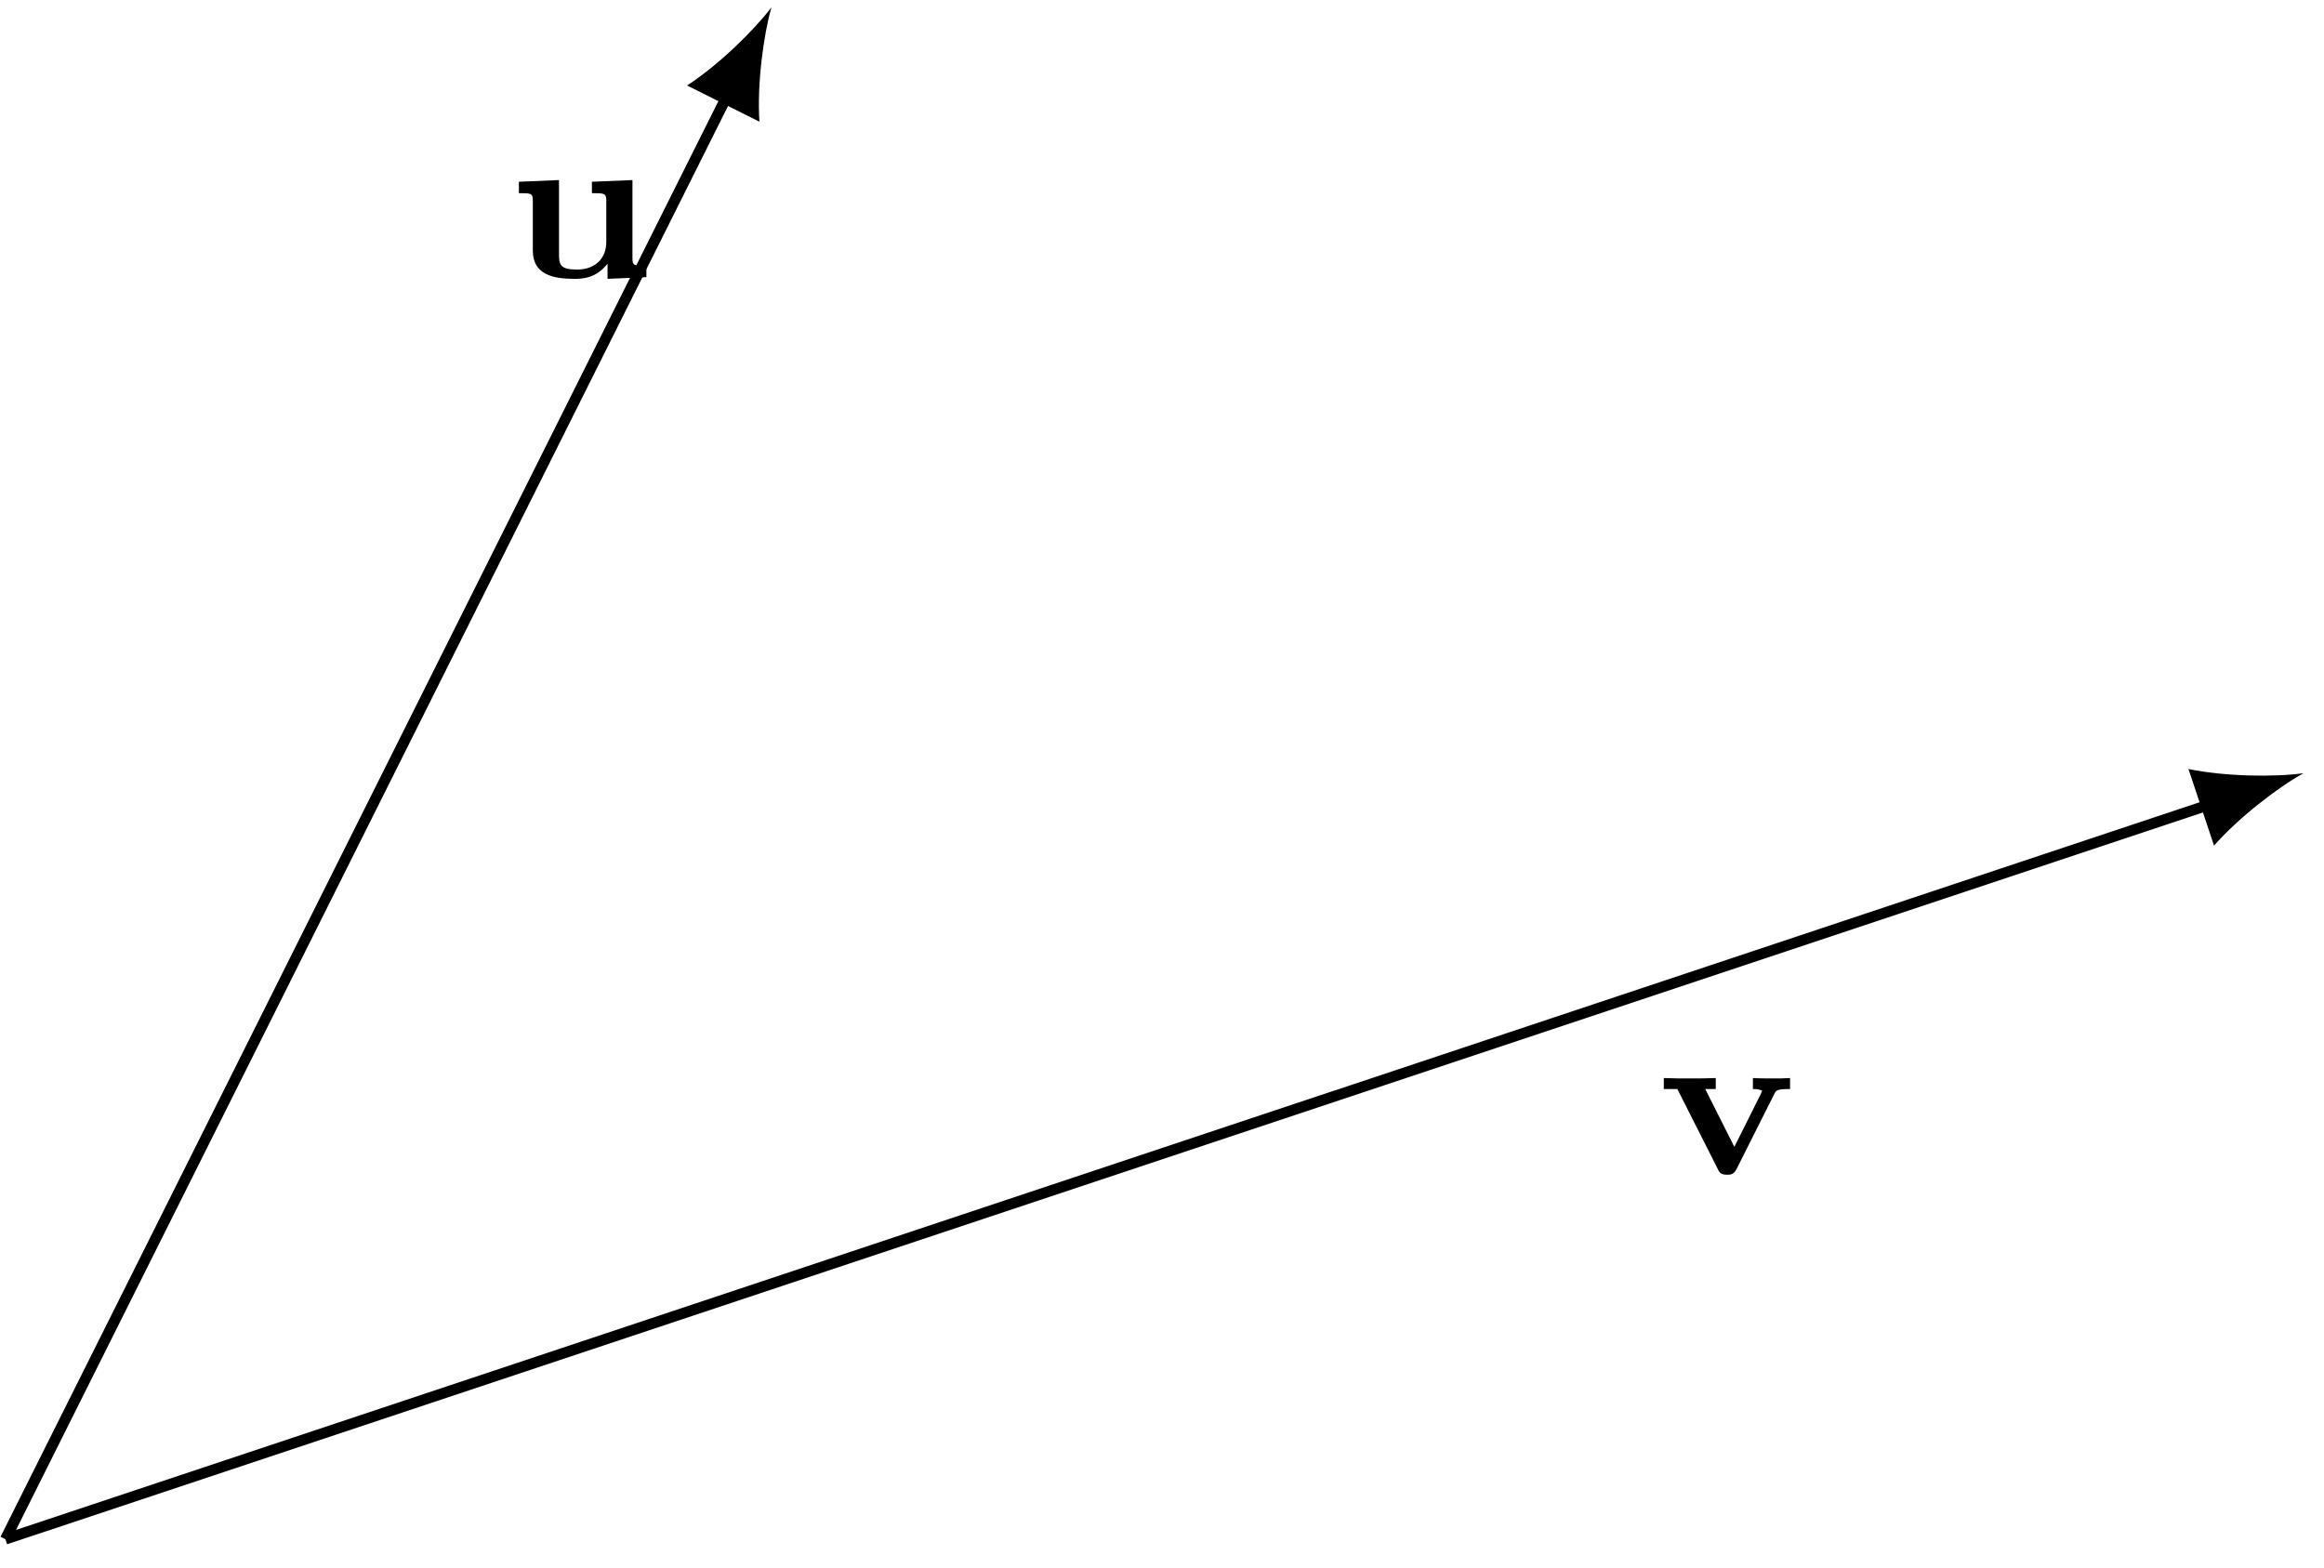
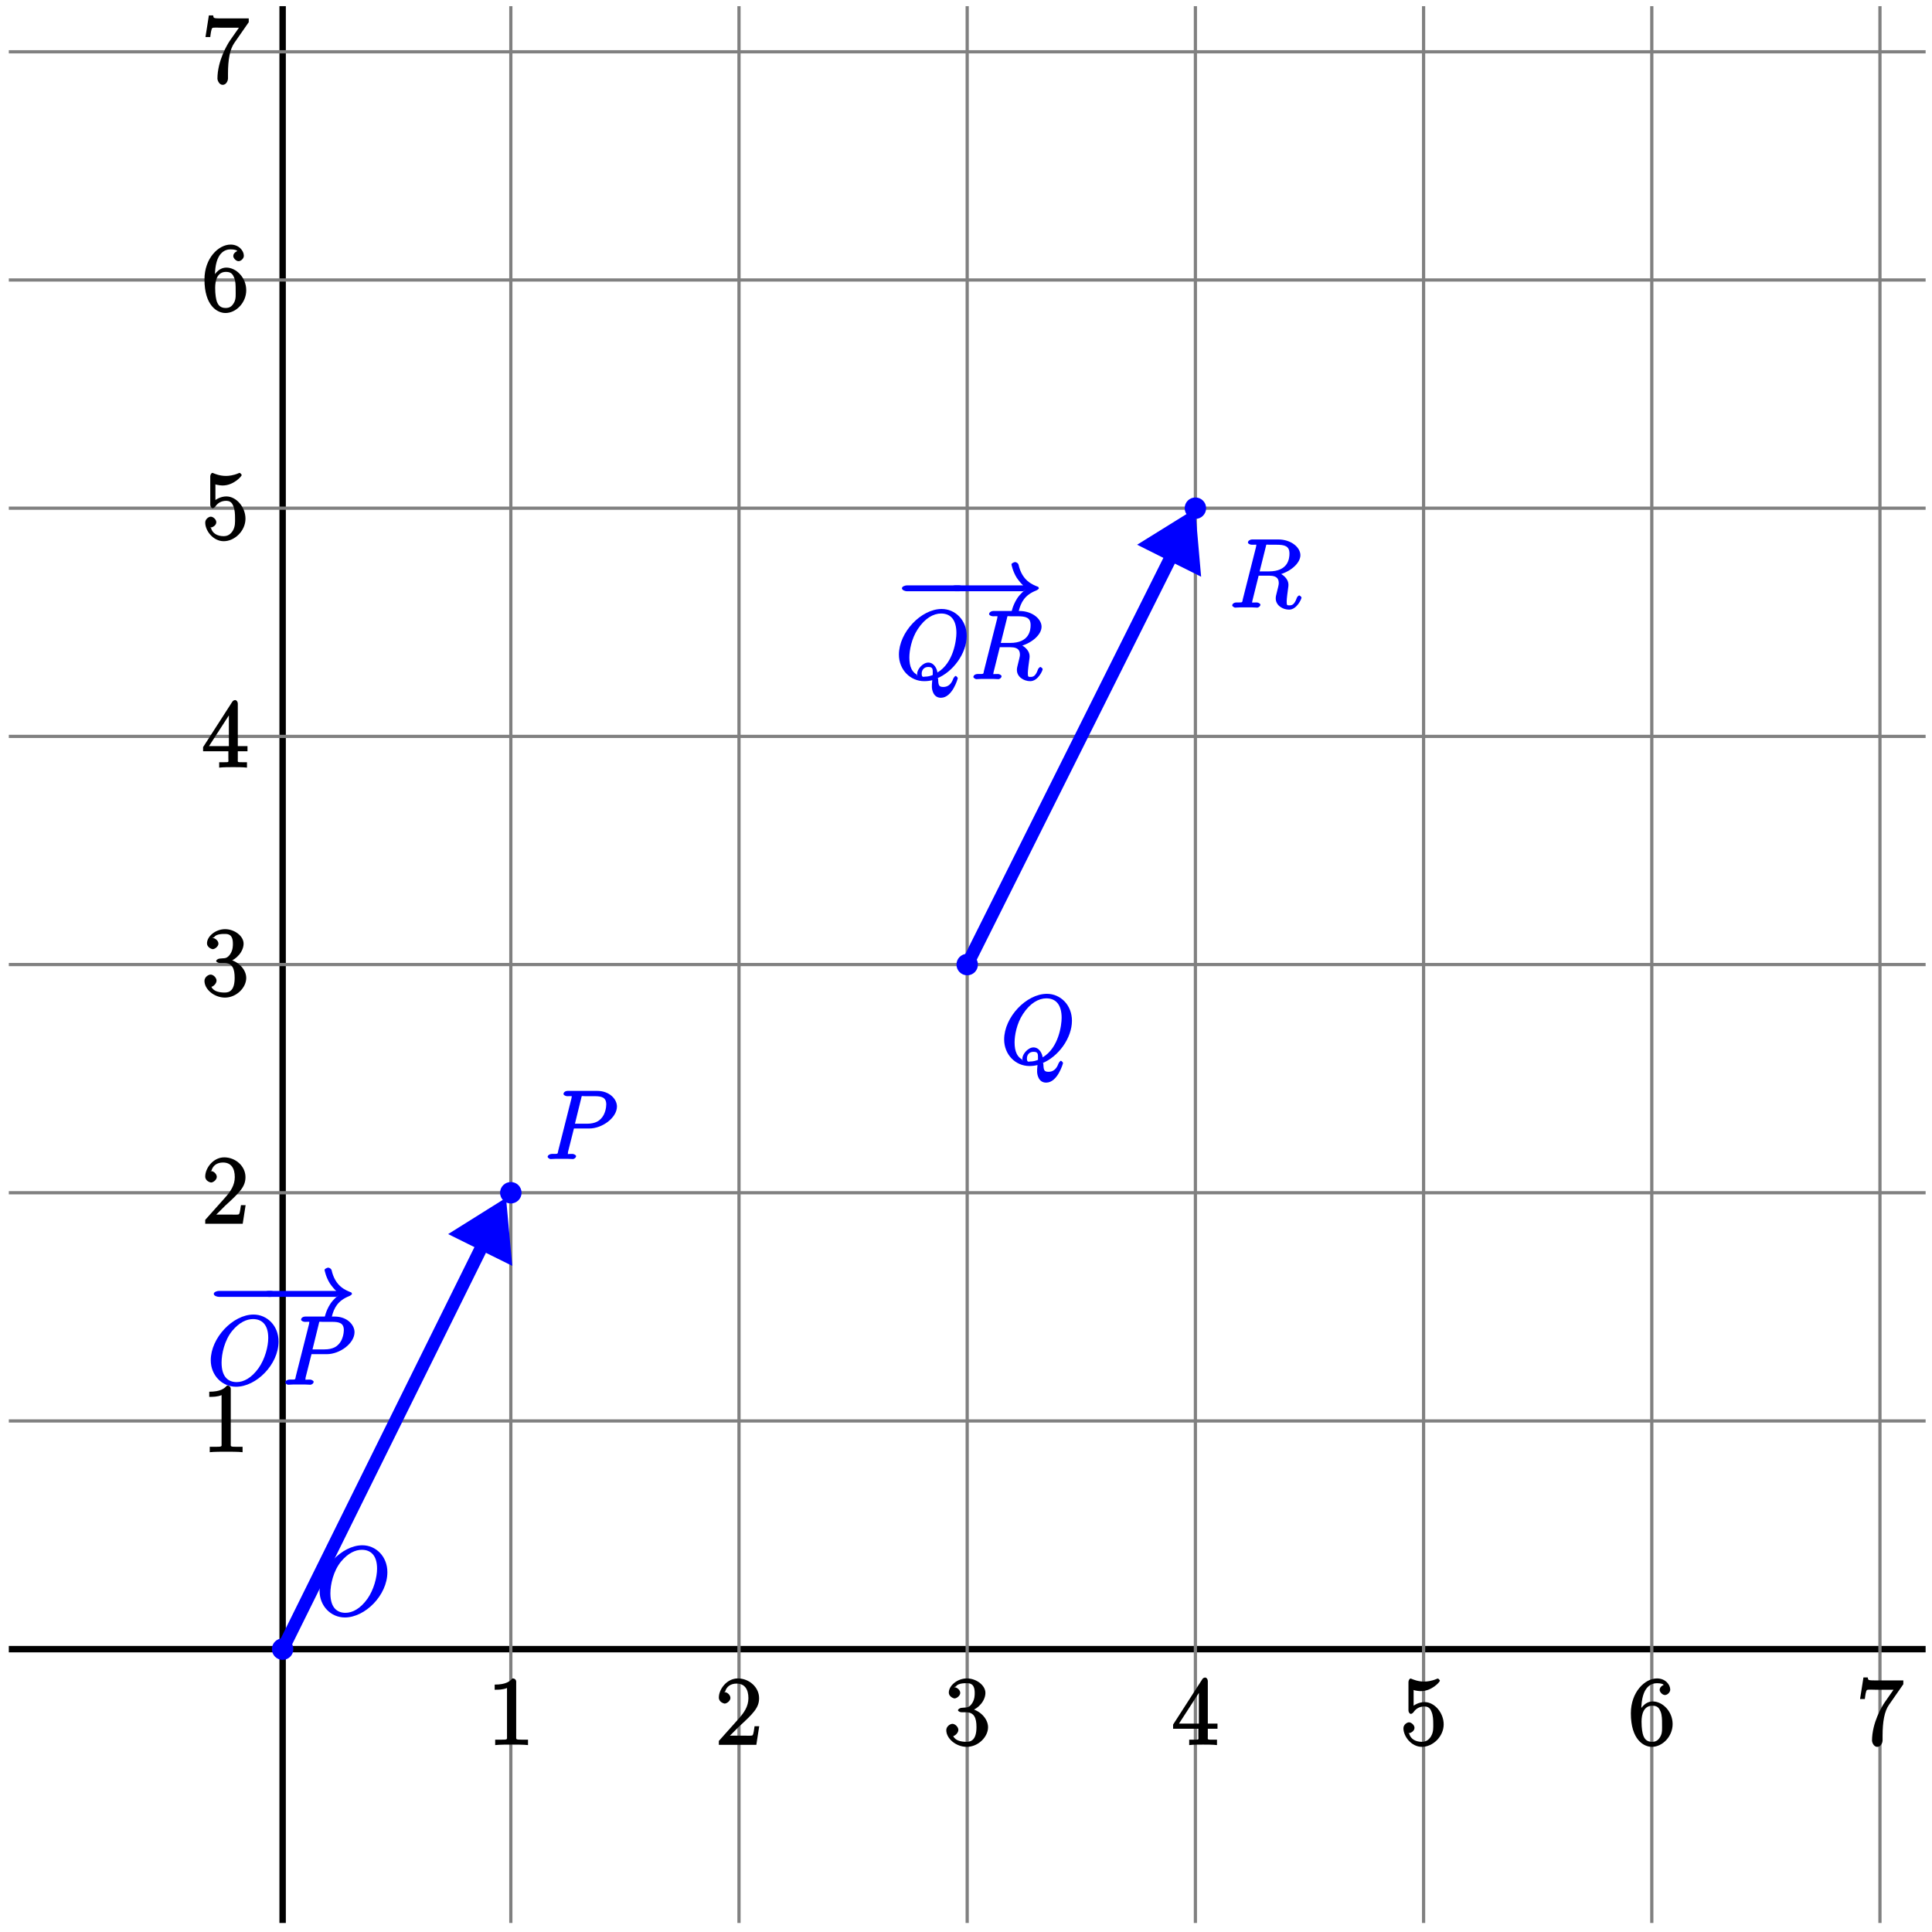
- <svg xmlns="http://www.w3.org/2000/svg" xmlns:xlink="http://www.w3.org/1999/xlink" width="86pt" height="58pt" viewBox="0 0 86 58" version="1.1">
+ <svg xmlns="http://www.w3.org/2000/svg" xmlns:xlink="http://www.w3.org/1999/xlink" width="240pt" height="240pt" viewBox="0 0 240 240" version="1.1">
  <defs>
    <g>
      <symbol overflow="visible" id="glyph0-0">
        <path style="stroke:none;" d="" />
      </symbol>
      <symbol overflow="visible" id="glyph0-1">
-         <path style="stroke:none;" d="M 3.156 -3.531 L 3.156 -3.109 C 3.625 -3.109 3.688 -3.109 3.688 -2.812 L 3.688 -1.297 C 3.688 -0.688 3.266 -0.281 2.609 -0.281 C 1.969 -0.281 1.938 -0.469 1.938 -0.875 L 1.938 -3.594 L 0.453 -3.531 L 0.453 -3.109 C 0.922 -3.109 0.969 -3.109 0.969 -2.812 L 0.969 -0.984 C 0.969 -0.094 1.719 0.062 2.5 0.062 C 2.766 0.062 3.297 0.062 3.734 -0.5 L 3.734 0.062 L 5.172 0 L 5.172 -0.422 C 4.703 -0.422 4.656 -0.422 4.656 -0.719 L 4.656 -3.594 Z M 3.156 -3.531 " />
+         <path style="stroke:none;" d="M 3.594 -7.812 C 3.594 -8.078 3.438 -8.25 3.125 -8.25 C 2.797 -7.875 2.312 -7.484 0.922 -7.484 L 0.922 -6.844 C 1.359 -6.844 1.953 -6.844 2.453 -7.062 L 2.453 -1.062 C 2.453 -0.641 2.578 -0.641 1.531 -0.641 L 0.984 -0.641 L 0.984 0.031 C 1.484 -0.031 2.641 -0.031 3.031 -0.031 C 3.438 -0.031 4.578 -0.031 5.062 0.031 L 5.062 -0.641 L 4.531 -0.641 C 3.484 -0.641 3.594 -0.641 3.594 -1.062 Z M 3.594 -7.812 " />
      </symbol>
      <symbol overflow="visible" id="glyph0-2">
-         <path style="stroke:none;" d="M 4.328 -2.953 C 4.391 -3.078 4.422 -3.125 4.906 -3.125 L 4.906 -3.531 C 4.609 -3.516 4.594 -3.516 4.25 -3.516 C 4.188 -3.516 3.766 -3.516 3.531 -3.531 L 3.531 -3.125 C 3.734 -3.125 3.797 -3.094 3.875 -3.062 C 3.859 -3.047 3.859 -3.031 3.828 -2.953 L 2.844 -0.984 L 1.766 -3.125 L 2.156 -3.125 L 2.156 -3.531 C 1.672 -3.516 1.578 -3.516 1.172 -3.516 C 0.922 -3.516 0.578 -3.516 0.234 -3.531 L 0.234 -3.125 L 0.734 -3.125 L 2.219 -0.188 C 2.281 -0.047 2.328 0.047 2.578 0.047 C 2.703 0.047 2.828 0.047 2.938 -0.188 Z M 4.328 -2.953 " />
+         <path style="stroke:none;" d="M 5.266 -2.312 L 4.859 -2.312 C 4.797 -1.953 4.75 -1.406 4.625 -1.203 C 4.547 -1.094 3.984 -1.141 3.625 -1.141 L 1.406 -1.141 L 1.516 -0.891 C 1.844 -1.156 2.562 -1.922 2.875 -2.219 C 4.703 -3.891 5.422 -4.609 5.422 -5.797 C 5.422 -7.172 4.172 -8.25 2.781 -8.25 C 1.406 -8.25 0.422 -6.906 0.422 -5.875 C 0.422 -5.266 1.109 -5.125 1.141 -5.125 C 1.406 -5.125 1.859 -5.453 1.859 -5.828 C 1.859 -6.172 1.484 -6.547 1.141 -6.547 C 1.047 -6.547 1.016 -6.547 1.203 -6.609 C 1.359 -7.203 1.859 -7.609 2.625 -7.609 C 3.641 -7.609 4.094 -6.891 4.094 -5.797 C 4.094 -4.781 3.562 -4 2.875 -3.234 L 0.422 -0.484 L 0.422 0 L 5.078 0 L 5.438 -2.312 Z M 5.266 -2.312 " />
+       </symbol>
+       <symbol overflow="visible" id="glyph0-3">
+         <path style="stroke:none;" d="M 2.203 -4.594 C 2 -4.578 1.781 -4.406 1.781 -4.297 C 1.781 -4.188 2.016 -4.047 2.219 -4.047 L 2.766 -4.047 C 3.797 -4.047 4.078 -3.344 4.078 -2.203 C 4.078 -0.641 3.438 -0.375 2.844 -0.375 C 2.266 -0.375 1.453 -0.484 1.188 -1.094 C 1.328 -1.078 1.828 -1.438 1.828 -1.859 C 1.828 -2.219 1.422 -2.609 1.094 -2.609 C 0.797 -2.609 0.328 -2.281 0.328 -1.828 C 0.328 -0.766 1.547 0.25 2.875 0.25 C 4.297 0.25 5.516 -0.984 5.516 -2.188 C 5.516 -3.281 4.469 -4.297 3.328 -4.5 L 3.328 -4.203 C 4.359 -4.5 5.188 -5.516 5.188 -6.453 C 5.188 -7.406 4.047 -8.25 2.891 -8.25 C 1.703 -8.25 0.641 -7.359 0.641 -6.484 C 0.641 -6.016 1.188 -5.766 1.359 -5.766 C 1.609 -5.766 2.062 -6.094 2.062 -6.453 C 2.062 -6.844 1.609 -7.156 1.344 -7.156 C 1.281 -7.156 1.25 -7.156 1.531 -7.25 C 1.781 -7.703 2.797 -7.656 2.859 -7.656 C 3.25 -7.656 3.859 -7.625 3.859 -6.453 C 3.859 -6.234 3.875 -5.672 3.531 -5.156 C 3.172 -4.625 2.875 -4.641 2.562 -4.625 Z M 2.203 -4.594 " />
+       </symbol>
+       <symbol overflow="visible" id="glyph0-4">
+         <path style="stroke:none;" d="M 4.469 -7.922 C 4.469 -8.156 4.312 -8.359 4.141 -8.359 C 4.047 -8.359 3.891 -8.312 3.797 -8.172 L 0.156 -2.516 L 0.156 -2 L 3.297 -2 L 3.297 -1.047 C 3.297 -0.609 3.438 -0.641 2.562 -0.641 L 2.156 -0.641 L 2.156 0.031 C 2.609 -0.031 3.547 -0.031 3.891 -0.031 C 4.219 -0.031 5.172 -0.031 5.609 0.031 L 5.609 -0.641 L 5.219 -0.641 C 4.344 -0.641 4.469 -0.609 4.469 -1.047 L 4.469 -2 L 5.672 -2 L 5.672 -2.641 L 4.469 -2.641 Z M 3.359 -7 L 3.359 -2.641 L 0.891 -2.641 L 3.641 -6.891 Z M 3.359 -7 " />
+       </symbol>
+       <symbol overflow="visible" id="glyph0-5">
+         <path style="stroke:none;" d="M 1.531 -6.844 C 2.047 -6.688 2.469 -6.672 2.594 -6.672 C 3.938 -6.672 4.953 -7.812 4.953 -7.969 C 4.953 -8.016 4.781 -8.234 4.703 -8.234 C 4.688 -8.234 4.656 -8.234 4.547 -8.188 C 3.891 -7.906 3.312 -7.859 3 -7.859 C 2.219 -7.859 1.656 -8.109 1.422 -8.203 C 1.344 -8.234 1.312 -8.234 1.297 -8.234 C 1.203 -8.234 1.047 -8.016 1.047 -7.812 L 1.047 -4.266 C 1.047 -4.047 1.203 -3.844 1.344 -3.844 C 1.406 -3.844 1.531 -3.891 1.656 -4.031 C 1.984 -4.516 2.438 -4.766 3.031 -4.766 C 3.672 -4.766 3.812 -4.328 3.906 -4.125 C 4.109 -3.656 4.125 -3.078 4.125 -2.625 C 4.125 -2.156 4.172 -1.594 3.844 -1.047 C 3.578 -0.625 3.234 -0.375 2.703 -0.375 C 1.906 -0.375 1.297 -0.75 1.141 -1.391 C 0.984 -1.453 1.047 -1.453 1.109 -1.453 C 1.312 -1.453 1.797 -1.703 1.797 -2.109 C 1.797 -2.453 1.406 -2.797 1.109 -2.797 C 0.891 -2.797 0.422 -2.531 0.422 -2.062 C 0.422 -1.047 1.406 0.25 2.719 0.25 C 4.078 0.25 5.422 -1.031 5.422 -2.547 C 5.422 -3.969 4.297 -5.312 3.047 -5.312 C 2.359 -5.312 1.719 -4.953 1.406 -4.625 L 1.688 -4.516 L 1.688 -6.797 Z M 1.531 -6.844 " />
+       </symbol>
+       <symbol overflow="visible" id="glyph0-6">
+         <path style="stroke:none;" d="M 1.625 -4.297 C 1.625 -7.328 2.938 -7.656 3.578 -7.656 C 4.016 -7.656 4.328 -7.562 4.391 -7.469 C 4.531 -7.469 3.906 -7.312 3.906 -6.828 C 3.906 -6.562 4.25 -6.188 4.562 -6.188 C 4.859 -6.188 5.219 -6.516 5.219 -6.859 C 5.219 -7.484 4.609 -8.25 3.578 -8.25 C 2.062 -8.25 0.328 -6.547 0.328 -3.922 C 0.328 -0.641 1.922 0.25 2.938 0.25 C 4.25 0.25 5.516 -1.031 5.516 -2.578 C 5.516 -4.172 4.25 -5.391 3.047 -5.391 C 1.984 -5.391 1.422 -4.312 1.297 -3.984 L 1.625 -3.984 Z M 2.938 -0.375 C 2.188 -0.375 1.984 -0.891 1.875 -1.141 C 1.766 -1.453 1.656 -2.031 1.656 -2.875 C 1.656 -3.812 1.922 -4.859 3 -4.859 C 3.656 -4.859 3.844 -4.547 4.016 -4.141 C 4.203 -3.703 4.203 -3.109 4.203 -2.594 C 4.203 -1.984 4.25 -1.547 4.031 -1.094 C 3.734 -0.531 3.422 -0.375 2.938 -0.375 Z M 2.938 -0.375 " />
+       </symbol>
+       <symbol overflow="visible" id="glyph0-7">
+         <path style="stroke:none;" d="M 5.828 -7.562 L 5.828 -8 L 2.797 -8 C 1.344 -8 1.484 -8 1.406 -8.375 L 0.875 -8.375 L 0.453 -5.688 L 1.047 -5.688 C 1.094 -6.047 1.156 -6.688 1.312 -6.812 C 1.406 -6.891 2.203 -6.844 2.359 -6.844 L 4.609 -6.844 L 3.516 -5.281 C 3.188 -4.812 1.938 -2.75 1.938 -0.5 C 1.938 -0.375 2.109 0.25 2.594 0.25 C 3.094 0.25 3.25 -0.359 3.25 -0.516 L 3.25 -1.109 C 3.25 -2.891 3.484 -4.172 4.047 -4.969 L 5.828 -7.531 Z M 5.828 -7.562 " />
+       </symbol>
+       <symbol overflow="visible" id="glyph1-0">
+         <path style="stroke:none;" d="" />
+       </symbol>
+       <symbol overflow="visible" id="glyph1-1">
+         <path style="stroke:none;" d="M 8.828 -5.375 C 8.828 -7.344 7.391 -8.719 5.719 -8.719 C 3.156 -8.719 0.406 -5.812 0.406 -3.047 C 0.406 -1.172 1.812 0.25 3.547 0.25 C 6.062 0.25 8.828 -2.516 8.828 -5.375 Z M 3.625 -0.328 C 2.641 -0.328 1.75 -0.891 1.75 -2.75 C 1.75 -3.844 2.109 -5.516 3.078 -6.703 C 3.953 -7.75 4.859 -8.156 5.656 -8.156 C 6.703 -8.156 7.547 -7.531 7.547 -5.812 C 7.547 -4.75 7.141 -3.188 6.344 -2.062 C 5.469 -0.844 4.5 -0.328 3.625 -0.328 Z M 3.625 -0.328 " />
+       </symbol>
+       <symbol overflow="visible" id="glyph1-2">
+         <path style="stroke:none;" d="M 3.531 -3.797 L 5.547 -3.797 C 7.203 -3.797 9 -5.156 9 -6.531 C 9 -7.453 8.062 -8.469 6.547 -8.469 L 2.859 -8.469 C 2.625 -8.469 2.359 -8.312 2.359 -8.078 C 2.359 -7.953 2.625 -7.812 2.812 -7.812 C 3.531 -7.812 3.375 -7.859 3.375 -7.734 C 3.375 -7.703 3.375 -7.641 3.328 -7.453 L 1.703 -1.031 C 1.609 -0.609 1.75 -0.641 0.906 -0.641 C 0.688 -0.641 0.391 -0.484 0.391 -0.281 C 0.391 -0.141 0.672 0 0.734 0 C 0.969 0 1.203 -0.031 1.438 -0.031 L 2.828 -0.031 C 3.062 -0.031 3.312 0 3.531 0 C 3.641 0 3.922 -0.141 3.922 -0.375 C 3.922 -0.484 3.656 -0.641 3.484 -0.641 C 2.766 -0.641 2.906 -0.578 2.906 -0.688 C 2.906 -0.75 2.922 -0.844 2.922 -0.891 L 3.656 -3.797 Z M 4.547 -7.5 C 4.656 -7.938 4.547 -7.812 5.016 -7.812 L 6.203 -7.812 C 7.094 -7.812 7.672 -7.672 7.672 -6.781 C 7.672 -6.469 7.562 -5.562 7.016 -5.016 C 6.812 -4.797 6.359 -4.391 5.266 -4.391 L 3.781 -4.391 Z M 4.547 -7.5 " />
+       </symbol>
+       <symbol overflow="visible" id="glyph1-3">
+         <path style="stroke:none;" d="M 5.094 -0.078 C 7.141 -0.891 8.828 -3.219 8.828 -5.375 C 8.828 -7.344 7.391 -8.719 5.719 -8.719 C 3.156 -8.719 0.406 -5.812 0.406 -3.047 C 0.406 -1.172 1.812 0.25 3.547 0.25 C 3.953 0.25 4.344 0.188 4.547 0.125 C 4.5 0.641 4.5 0.703 4.5 0.938 C 4.5 1.281 4.656 2.312 5.625 2.312 C 7.047 2.312 7.719 -0.062 7.719 -0.125 C 7.719 -0.203 7.516 -0.406 7.453 -0.406 C 7.391 -0.406 7.203 -0.188 7.156 -0.062 C 6.891 0.688 6.438 0.969 5.922 0.969 C 5.312 0.969 5.312 0.703 5.266 -0.125 Z M 2.938 -0.438 C 2 -0.75 1.703 -1.594 1.703 -2.688 C 1.703 -3.531 1.953 -5.016 2.75 -6.219 C 3.641 -7.578 4.703 -8.156 5.641 -8.156 C 6.891 -8.156 7.547 -7.297 7.547 -5.734 C 7.547 -4.859 7.188 -2 5.188 -0.828 C 5.156 -1.188 4.828 -2.062 4.047 -2.062 C 3.391 -2.062 2.672 -1.25 2.672 -0.672 C 2.672 -0.531 2.766 -0.25 2.609 -0.531 Z M 4.75 -0.578 C 4.328 -0.375 3.953 -0.312 3.625 -0.312 C 3.5 -0.312 3.234 -0.156 3.234 -0.688 C 3.234 -1.109 3.5 -1.516 4.047 -1.516 C 4.641 -1.516 4.609 -1.25 4.609 -0.656 C 4.609 -0.578 4.609 -0.484 4.609 -0.5 Z M 4.75 -0.578 " />
+       </symbol>
+       <symbol overflow="visible" id="glyph1-4">
+         <path style="stroke:none;" d="M 4.547 -7.5 C 4.656 -7.938 4.547 -7.812 5.016 -7.812 L 5.875 -7.812 C 6.906 -7.812 7.5 -7.656 7.5 -6.719 C 7.5 -6.109 7.359 -4.5 4.953 -4.5 L 3.797 -4.5 Z M 6.062 -4.062 C 7.547 -4.391 8.859 -5.484 8.859 -6.516 C 8.859 -7.453 7.75 -8.469 6.094 -8.469 L 2.859 -8.469 C 2.625 -8.469 2.344 -8.312 2.344 -8.078 C 2.344 -7.953 2.594 -7.812 2.828 -7.812 C 3.531 -7.812 3.375 -7.859 3.375 -7.734 C 3.375 -7.703 3.375 -7.641 3.328 -7.453 L 1.703 -1.031 C 1.609 -0.609 1.75 -0.641 0.922 -0.641 C 0.641 -0.641 0.391 -0.484 0.391 -0.266 C 0.391 -0.141 0.688 0 0.734 0 C 0.938 0 1.188 -0.031 1.422 -0.031 L 2.828 -0.031 C 3.047 -0.031 3.297 0 3.516 0 C 3.609 0 3.891 -0.141 3.891 -0.375 C 3.891 -0.484 3.641 -0.641 3.453 -0.641 C 2.719 -0.641 2.875 -0.578 2.875 -0.703 C 2.875 -0.719 2.875 -0.797 2.906 -0.891 L 3.672 -3.969 L 4.984 -3.969 C 6.125 -3.969 6.172 -3.391 6.172 -3 C 6.172 -2.828 6.047 -2.359 5.969 -2.047 C 5.828 -1.5 5.797 -1.359 5.797 -1.141 C 5.797 -0.281 6.656 0.25 7.453 0.25 C 8.422 0.25 9 -1.078 9 -1.25 C 9 -1.328 8.781 -1.516 8.719 -1.516 C 8.625 -1.516 8.422 -1.297 8.406 -1.188 C 8.109 -0.344 7.797 -0.281 7.5 -0.281 C 7.203 -0.281 7.156 -0.266 7.156 -0.797 C 7.156 -1.094 7.297 -2.172 7.312 -2.234 C 7.375 -2.672 7.375 -2.719 7.375 -2.828 C 7.375 -3.688 6.516 -4.219 6.062 -4.359 Z M 6.062 -4.062 " />
+       </symbol>
+       <symbol overflow="visible" id="glyph2-0">
+         <path style="stroke:none;" d="" />
+       </symbol>
+       <symbol overflow="visible" id="glyph2-1">
+         <path style="stroke:none;" d="M 7.875 -2.75 C 8.078 -2.75 8.484 -2.875 8.484 -3.125 C 8.484 -3.359 8.078 -3.484 7.875 -3.484 L 1.406 -3.484 C 1.203 -3.484 0.781 -3.359 0.781 -3.125 C 0.781 -2.875 1.203 -2.75 1.406 -2.75 Z M 7.875 -2.75 " />
+       </symbol>
+       <symbol overflow="visible" id="glyph2-2">
+         <path style="stroke:none;" d="M 9.828 -2.969 C 9.172 -2.469 8.844 -1.984 8.75 -1.828 C 8.219 -1 8.062 -0.156 8.062 -0.141 C 8.062 0 8.406 0.125 8.5 0.125 C 8.703 0.125 8.906 -0.031 8.953 -0.234 C 9.234 -1.406 9.734 -2.281 11.094 -2.828 C 11.234 -2.875 11.469 -3.031 11.469 -3.125 C 11.469 -3.203 11.328 -3.328 11.422 -3.281 C 10.656 -3.578 9.391 -4.047 8.938 -6.062 C 8.906 -6.203 8.703 -6.375 8.5 -6.375 C 8.406 -6.375 8.062 -6.234 8.062 -6.094 C 8.062 -6.078 8.219 -5.219 8.719 -4.422 C 8.969 -4.062 9.312 -3.641 9.516 -3.484 L 1.094 -3.484 C 0.875 -3.484 0.453 -3.359 0.453 -3.125 C 0.453 -2.875 0.875 -2.75 1.094 -2.75 L 9.516 -2.75 Z M 9.828 -2.969 " />
      </symbol>
    </g>
  </defs>
  <g id="surface1">
-     <path style="fill:none;stroke-width:0.399;stroke-linecap:butt;stroke-linejoin:round;stroke:rgb(0%,0%,0%);stroke-opacity:1;stroke-miterlimit:10;" d="M 0 -0.001 L 26.742 53.487 " transform="matrix(1,0,0,-1,0.199,56.964)" />
-     <path style=" stroke:none;fill-rule:nonzero;fill:rgb(0%,0%,0%);fill-opacity:1;" d="M 28.547 0.27 C 27.895 1.133 26.586 2.41 25.426 3.164 L 28.102 4.504 C 28.012 3.121 28.25 1.309 28.547 0.27 " />
+     <path style="fill:none;stroke-width:0.797;stroke-linecap:butt;stroke-linejoin:miter;stroke:rgb(0%,0%,0%);stroke-opacity:1;stroke-miterlimit:10;" d="M 0 -34.017 L 0 204.096 " transform="matrix(1,0,0,-1,35.109,204.862)" />
+     <path style="fill:none;stroke-width:0.797;stroke-linecap:butt;stroke-linejoin:miter;stroke:rgb(0%,0%,0%);stroke-opacity:1;stroke-miterlimit:10;" d="M -34.015 -0.001 L 204.098 -0.001 " transform="matrix(1,0,0,-1,35.109,204.862)" />
+     <path style="fill:none;stroke-width:0.399;stroke-linecap:butt;stroke-linejoin:miter;stroke:rgb(50%,50%,50%);stroke-opacity:1;stroke-miterlimit:10;" d="M 28.348 -34.017 L 28.348 204.096 " transform="matrix(1,0,0,-1,35.109,204.862)" />
+     <path style="fill:none;stroke-width:0.399;stroke-linecap:butt;stroke-linejoin:miter;stroke:rgb(50%,50%,50%);stroke-opacity:1;stroke-miterlimit:10;" d="M -34.015 28.346 L 204.098 28.346 " transform="matrix(1,0,0,-1,35.109,204.862)" />
    <g style="fill:rgb(0%,0%,0%);fill-opacity:1;">
-       <use xlink:href="#glyph0-1" x="18.748" y="10.258" />
+       <use xlink:href="#glyph0-1" x="60.529" y="216.75" />
    </g>
-     <path style="fill:none;stroke-width:0.399;stroke-linecap:butt;stroke-linejoin:round;stroke:rgb(0%,0%,0%);stroke-opacity:1;stroke-miterlimit:10;" d="M 0 -0.001 L 81.637 27.21 " transform="matrix(1,0,0,-1,0.199,56.964)" />
-     <path style=" stroke:none;fill-rule:nonzero;fill:rgb(0%,0%,0%);fill-opacity:1;" d="M 85.242 28.617 C 84.168 28.766 82.34 28.742 80.984 28.461 L 81.93 31.297 C 82.844 30.258 84.293 29.141 85.242 28.617 " />
    <g style="fill:rgb(0%,0%,0%);fill-opacity:1;">
-       <use xlink:href="#glyph0-2" x="61.336" y="43.43" />
+       <use xlink:href="#glyph0-1" x="25.072" y="180.367" />
+     </g>
+     <path style="fill:none;stroke-width:0.399;stroke-linecap:butt;stroke-linejoin:miter;stroke:rgb(50%,50%,50%);stroke-opacity:1;stroke-miterlimit:10;" d="M 56.692 -34.017 L 56.692 204.096 " transform="matrix(1,0,0,-1,35.109,204.862)" />
+     <path style="fill:none;stroke-width:0.399;stroke-linecap:butt;stroke-linejoin:miter;stroke:rgb(50%,50%,50%);stroke-opacity:1;stroke-miterlimit:10;" d="M -34.015 56.694 L 204.098 56.694 " transform="matrix(1,0,0,-1,35.109,204.862)" />
+     <g style="fill:rgb(0%,0%,0%);fill-opacity:1;">
+       <use xlink:href="#glyph0-2" x="88.876" y="216.75" />
+     </g>
+     <g style="fill:rgb(0%,0%,0%);fill-opacity:1;">
+       <use xlink:href="#glyph0-2" x="25.072" y="152.021" />
+     </g>
+     <path style="fill:none;stroke-width:0.399;stroke-linecap:butt;stroke-linejoin:miter;stroke:rgb(50%,50%,50%);stroke-opacity:1;stroke-miterlimit:10;" d="M 85.039 -34.017 L 85.039 204.096 " transform="matrix(1,0,0,-1,35.109,204.862)" />
+     <path style="fill:none;stroke-width:0.399;stroke-linecap:butt;stroke-linejoin:miter;stroke:rgb(50%,50%,50%);stroke-opacity:1;stroke-miterlimit:10;" d="M -34.015 85.042 L 204.098 85.042 " transform="matrix(1,0,0,-1,35.109,204.862)" />
+     <g style="fill:rgb(0%,0%,0%);fill-opacity:1;">
+       <use xlink:href="#glyph0-3" x="117.223" y="216.75" />
+     </g>
+     <g style="fill:rgb(0%,0%,0%);fill-opacity:1;">
+       <use xlink:href="#glyph0-3" x="25.072" y="123.674" />
+     </g>
+     <path style="fill:none;stroke-width:0.399;stroke-linecap:butt;stroke-linejoin:miter;stroke:rgb(50%,50%,50%);stroke-opacity:1;stroke-miterlimit:10;" d="M 113.387 -34.017 L 113.387 204.096 " transform="matrix(1,0,0,-1,35.109,204.862)" />
+     <path style="fill:none;stroke-width:0.399;stroke-linecap:butt;stroke-linejoin:miter;stroke:rgb(50%,50%,50%);stroke-opacity:1;stroke-miterlimit:10;" d="M -34.015 113.385 L 204.098 113.385 " transform="matrix(1,0,0,-1,35.109,204.862)" />
+     <g style="fill:rgb(0%,0%,0%);fill-opacity:1;">
+       <use xlink:href="#glyph0-4" x="145.57" y="216.75" />
+     </g>
+     <g style="fill:rgb(0%,0%,0%);fill-opacity:1;">
+       <use xlink:href="#glyph0-4" x="25.072" y="95.327" />
+     </g>
+     <path style="fill:none;stroke-width:0.399;stroke-linecap:butt;stroke-linejoin:miter;stroke:rgb(50%,50%,50%);stroke-opacity:1;stroke-miterlimit:10;" d="M 141.735 -34.017 L 141.735 204.096 " transform="matrix(1,0,0,-1,35.109,204.862)" />
+     <path style="fill:none;stroke-width:0.399;stroke-linecap:butt;stroke-linejoin:miter;stroke:rgb(50%,50%,50%);stroke-opacity:1;stroke-miterlimit:10;" d="M -34.015 141.733 L 204.098 141.733 " transform="matrix(1,0,0,-1,35.109,204.862)" />
+     <g style="fill:rgb(0%,0%,0%);fill-opacity:1;">
+       <use xlink:href="#glyph0-5" x="173.917" y="216.75" />
+     </g>
+     <g style="fill:rgb(0%,0%,0%);fill-opacity:1;">
+       <use xlink:href="#glyph0-5" x="25.072" y="66.98" />
+     </g>
+     <path style="fill:none;stroke-width:0.399;stroke-linecap:butt;stroke-linejoin:miter;stroke:rgb(50%,50%,50%);stroke-opacity:1;stroke-miterlimit:10;" d="M 170.082 -34.017 L 170.082 204.096 " transform="matrix(1,0,0,-1,35.109,204.862)" />
+     <path style="fill:none;stroke-width:0.399;stroke-linecap:butt;stroke-linejoin:miter;stroke:rgb(50%,50%,50%);stroke-opacity:1;stroke-miterlimit:10;" d="M -34.015 170.081 L 204.098 170.081 " transform="matrix(1,0,0,-1,35.109,204.862)" />
+     <g style="fill:rgb(0%,0%,0%);fill-opacity:1;">
+       <use xlink:href="#glyph0-6" x="202.263" y="216.75" />
+     </g>
+     <g style="fill:rgb(0%,0%,0%);fill-opacity:1;">
+       <use xlink:href="#glyph0-6" x="25.072" y="38.633" />
+     </g>
+     <path style="fill:none;stroke-width:0.399;stroke-linecap:butt;stroke-linejoin:miter;stroke:rgb(50%,50%,50%);stroke-opacity:1;stroke-miterlimit:10;" d="M 198.426 -34.017 L 198.426 204.096 " transform="matrix(1,0,0,-1,35.109,204.862)" />
+     <path style="fill:none;stroke-width:0.399;stroke-linecap:butt;stroke-linejoin:miter;stroke:rgb(50%,50%,50%);stroke-opacity:1;stroke-miterlimit:10;" d="M -34.015 198.428 L 204.098 198.428 " transform="matrix(1,0,0,-1,35.109,204.862)" />
+     <g style="fill:rgb(0%,0%,0%);fill-opacity:1;">
+       <use xlink:href="#glyph0-7" x="230.61" y="216.75" />
+     </g>
+     <g style="fill:rgb(0%,0%,0%);fill-opacity:1;">
+       <use xlink:href="#glyph0-7" x="25.072" y="10.287" />
+     </g>
+     <path style="fill-rule:nonzero;fill:rgb(0%,0%,100%);fill-opacity:1;stroke-width:0.399;stroke-linecap:butt;stroke-linejoin:miter;stroke:rgb(0%,0%,100%);stroke-opacity:1;stroke-miterlimit:10;" d="M 1.133 -0.001 C 1.133 0.628 0.625 1.135 0 1.135 C -0.625 1.135 -1.132 0.628 -1.132 -0.001 C -1.132 -0.626 -0.625 -1.134 0 -1.134 C 0.625 -1.134 1.133 -0.626 1.133 -0.001 Z M 1.133 -0.001 " transform="matrix(1,0,0,-1,35.109,204.862)" />
+     <g style="fill:rgb(0%,0%,100%);fill-opacity:1;">
+       <use xlink:href="#glyph1-1" x="39.293" y="200.678" />
+     </g>
+     <path style="fill-rule:nonzero;fill:rgb(0%,0%,100%);fill-opacity:1;stroke-width:0.399;stroke-linecap:butt;stroke-linejoin:miter;stroke:rgb(0%,0%,100%);stroke-opacity:1;stroke-miterlimit:10;" d="M 29.481 56.694 C 29.481 57.319 28.973 57.827 28.348 57.827 C 27.719 57.827 27.211 57.319 27.211 56.694 C 27.211 56.069 27.719 55.561 28.348 55.561 C 28.973 55.561 29.481 56.069 29.481 56.694 Z M 29.481 56.694 " transform="matrix(1,0,0,-1,35.109,204.862)" />
+     <g style="fill:rgb(0%,0%,100%);fill-opacity:1;">
+       <use xlink:href="#glyph1-2" x="67.64" y="143.984" />
+     </g>
+     <path style="fill-rule:nonzero;fill:rgb(0%,0%,100%);fill-opacity:1;stroke-width:0.399;stroke-linecap:butt;stroke-linejoin:miter;stroke:rgb(0%,0%,100%);stroke-opacity:1;stroke-miterlimit:10;" d="M 86.172 85.042 C 86.172 85.667 85.668 86.174 85.039 86.174 C 84.414 86.174 83.907 85.667 83.907 85.042 C 83.907 84.413 84.414 83.905 85.039 83.905 C 85.668 83.905 86.172 84.413 86.172 85.042 Z M 86.172 85.042 " transform="matrix(1,0,0,-1,35.109,204.862)" />
+     <g style="fill:rgb(0%,0%,100%);fill-opacity:1;">
+       <use xlink:href="#glyph1-3" x="124.333" y="132.175" />
+     </g>
+     <path style="fill-rule:nonzero;fill:rgb(0%,0%,100%);fill-opacity:1;stroke-width:0.399;stroke-linecap:butt;stroke-linejoin:miter;stroke:rgb(0%,0%,100%);stroke-opacity:1;stroke-miterlimit:10;" d="M 114.52 141.733 C 114.52 142.362 114.012 142.866 113.387 142.866 C 112.762 142.866 112.254 142.362 112.254 141.733 C 112.254 141.108 112.762 140.6 113.387 140.6 C 114.012 140.6 114.52 141.108 114.52 141.733 Z M 114.52 141.733 " transform="matrix(1,0,0,-1,35.109,204.862)" />
+     <g style="fill:rgb(0%,0%,100%);fill-opacity:1;">
+       <use xlink:href="#glyph1-4" x="152.68" y="75.481" />
+     </g>
+     <path style="fill:none;stroke-width:1.594;stroke-linecap:butt;stroke-linejoin:miter;stroke:rgb(0%,0%,100%);stroke-opacity:1;stroke-miterlimit:10;" d="M 0 -0.001 L 24.719 49.944 " transform="matrix(1,0,0,-1,35.109,204.862)" />
+     <path style="fill-rule:nonzero;fill:rgb(0%,0%,100%);fill-opacity:1;stroke-width:1.594;stroke-linecap:butt;stroke-linejoin:miter;stroke:rgb(0%,0%,100%);stroke-opacity:1;stroke-miterlimit:10;" d="M 5.706 -0.002 L 0.799 3.018 L 0.797 0.001 L 0.797 -3.02 Z M 5.706 -0.002 " transform="matrix(0.44356,-0.89618,-0.89618,-0.44356,59.65107,155.2769)" />
+     <g style="fill:rgb(0%,0%,100%);fill-opacity:1;">
+       <use xlink:href="#glyph2-1" x="25.775" y="163.848" />
+     </g>
+     <g style="fill:rgb(0%,0%,100%);fill-opacity:1;">
+       <use xlink:href="#glyph2-2" x="32.255" y="163.848" />
+     </g>
+     <g style="fill:rgb(0%,0%,100%);fill-opacity:1;">
+       <use xlink:href="#glyph1-1" x="25.775" y="172.017" />
+     </g>
+     <g style="fill:rgb(0%,0%,100%);fill-opacity:1;">
+       <use xlink:href="#glyph1-2" x="35.04" y="172.017" />
+     </g>
+     <path style="fill:none;stroke-width:1.594;stroke-linecap:butt;stroke-linejoin:miter;stroke:rgb(0%,0%,100%);stroke-opacity:1;stroke-miterlimit:10;" d="M 85.039 85.042 L 110.301 135.561 " transform="matrix(1,0,0,-1,35.109,204.862)" />
+     <path style="fill-rule:nonzero;fill:rgb(0%,0%,100%);fill-opacity:1;stroke-width:1.594;stroke-linecap:butt;stroke-linejoin:miter;stroke:rgb(0%,0%,100%);stroke-opacity:1;stroke-miterlimit:10;" d="M 5.705 -0.002 L 0.798 3.017 L 0.796 -0.002 L 0.798 -3.019 Z M 5.705 -0.002 " transform="matrix(0.44717,-0.89436,-0.89436,-0.44717,145.2322,69.6562)" />
+     <g style="fill:rgb(0%,0%,100%);fill-opacity:1;">
+       <use xlink:href="#glyph2-1" x="111.261" y="76.199" />
+     </g>
+     <g style="fill:rgb(0%,0%,100%);fill-opacity:1;">
+       <use xlink:href="#glyph2-2" x="117.585" y="76.199" />
+     </g>
+     <g style="fill:rgb(0%,0%,100%);fill-opacity:1;">
+       <use xlink:href="#glyph1-3" x="111.261" y="84.368" />
+       <use xlink:href="#glyph1-4" x="120.526" y="84.368" />
    </g>
  </g>
</svg>
